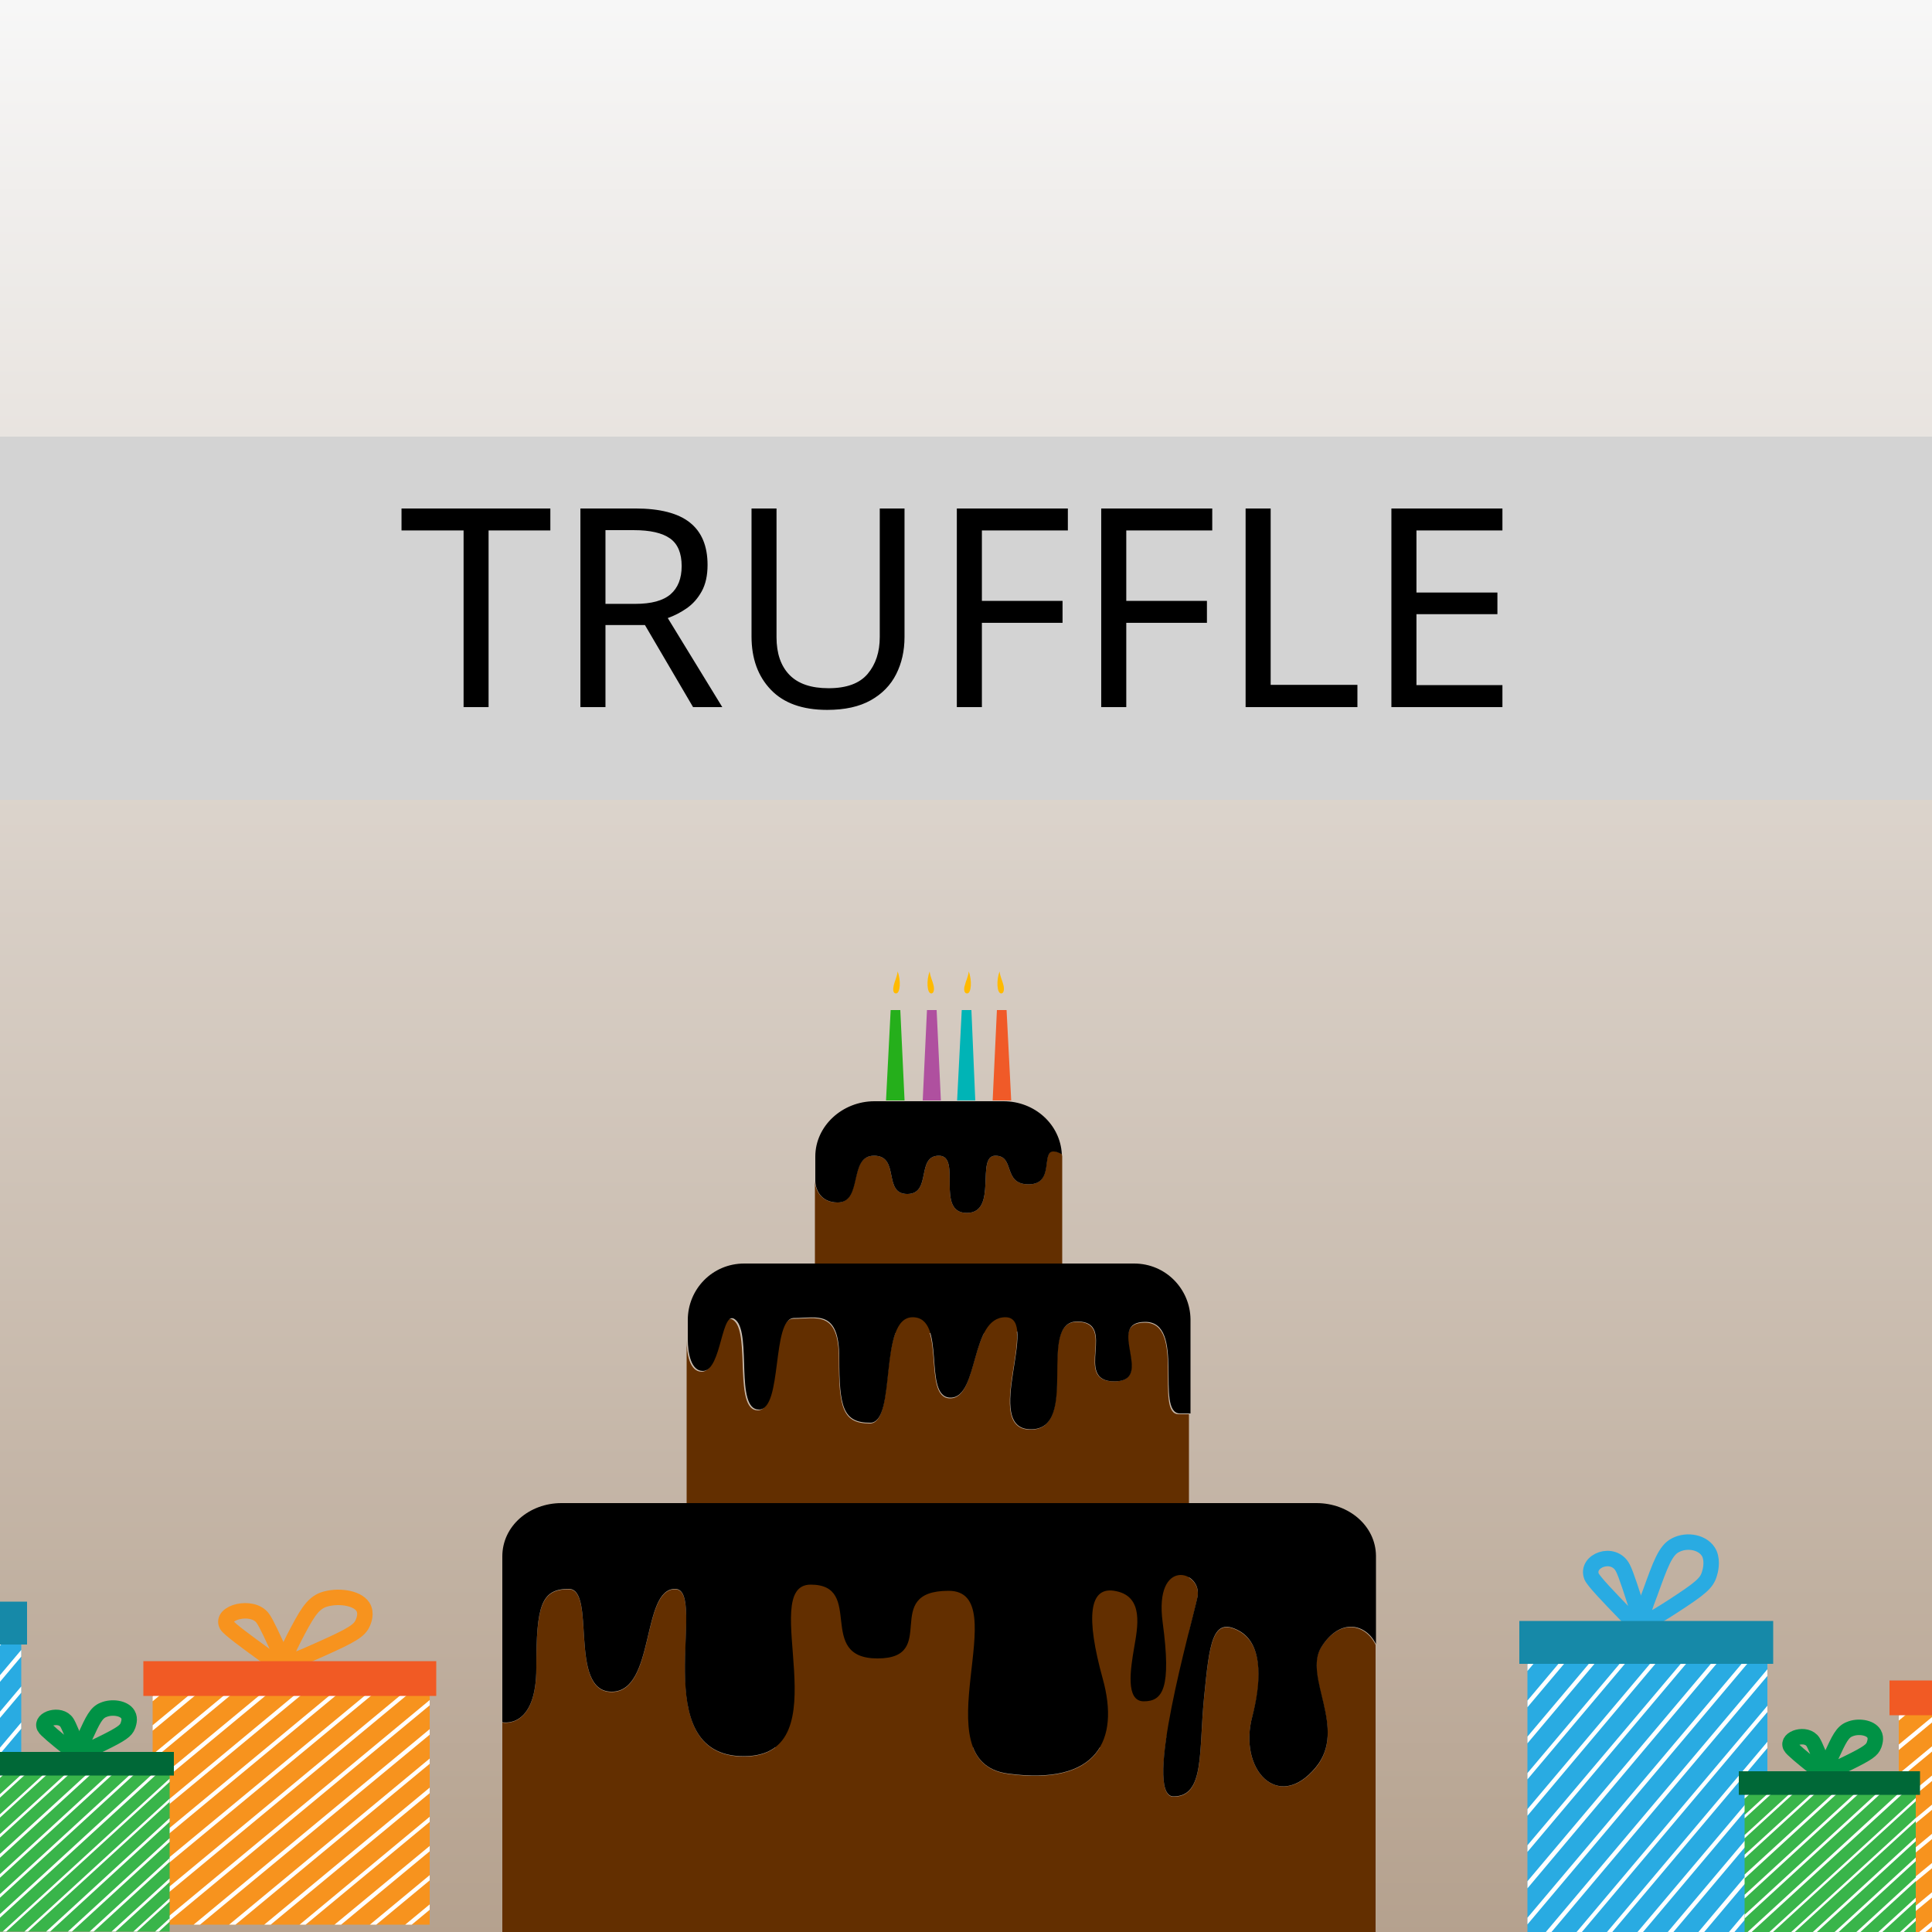
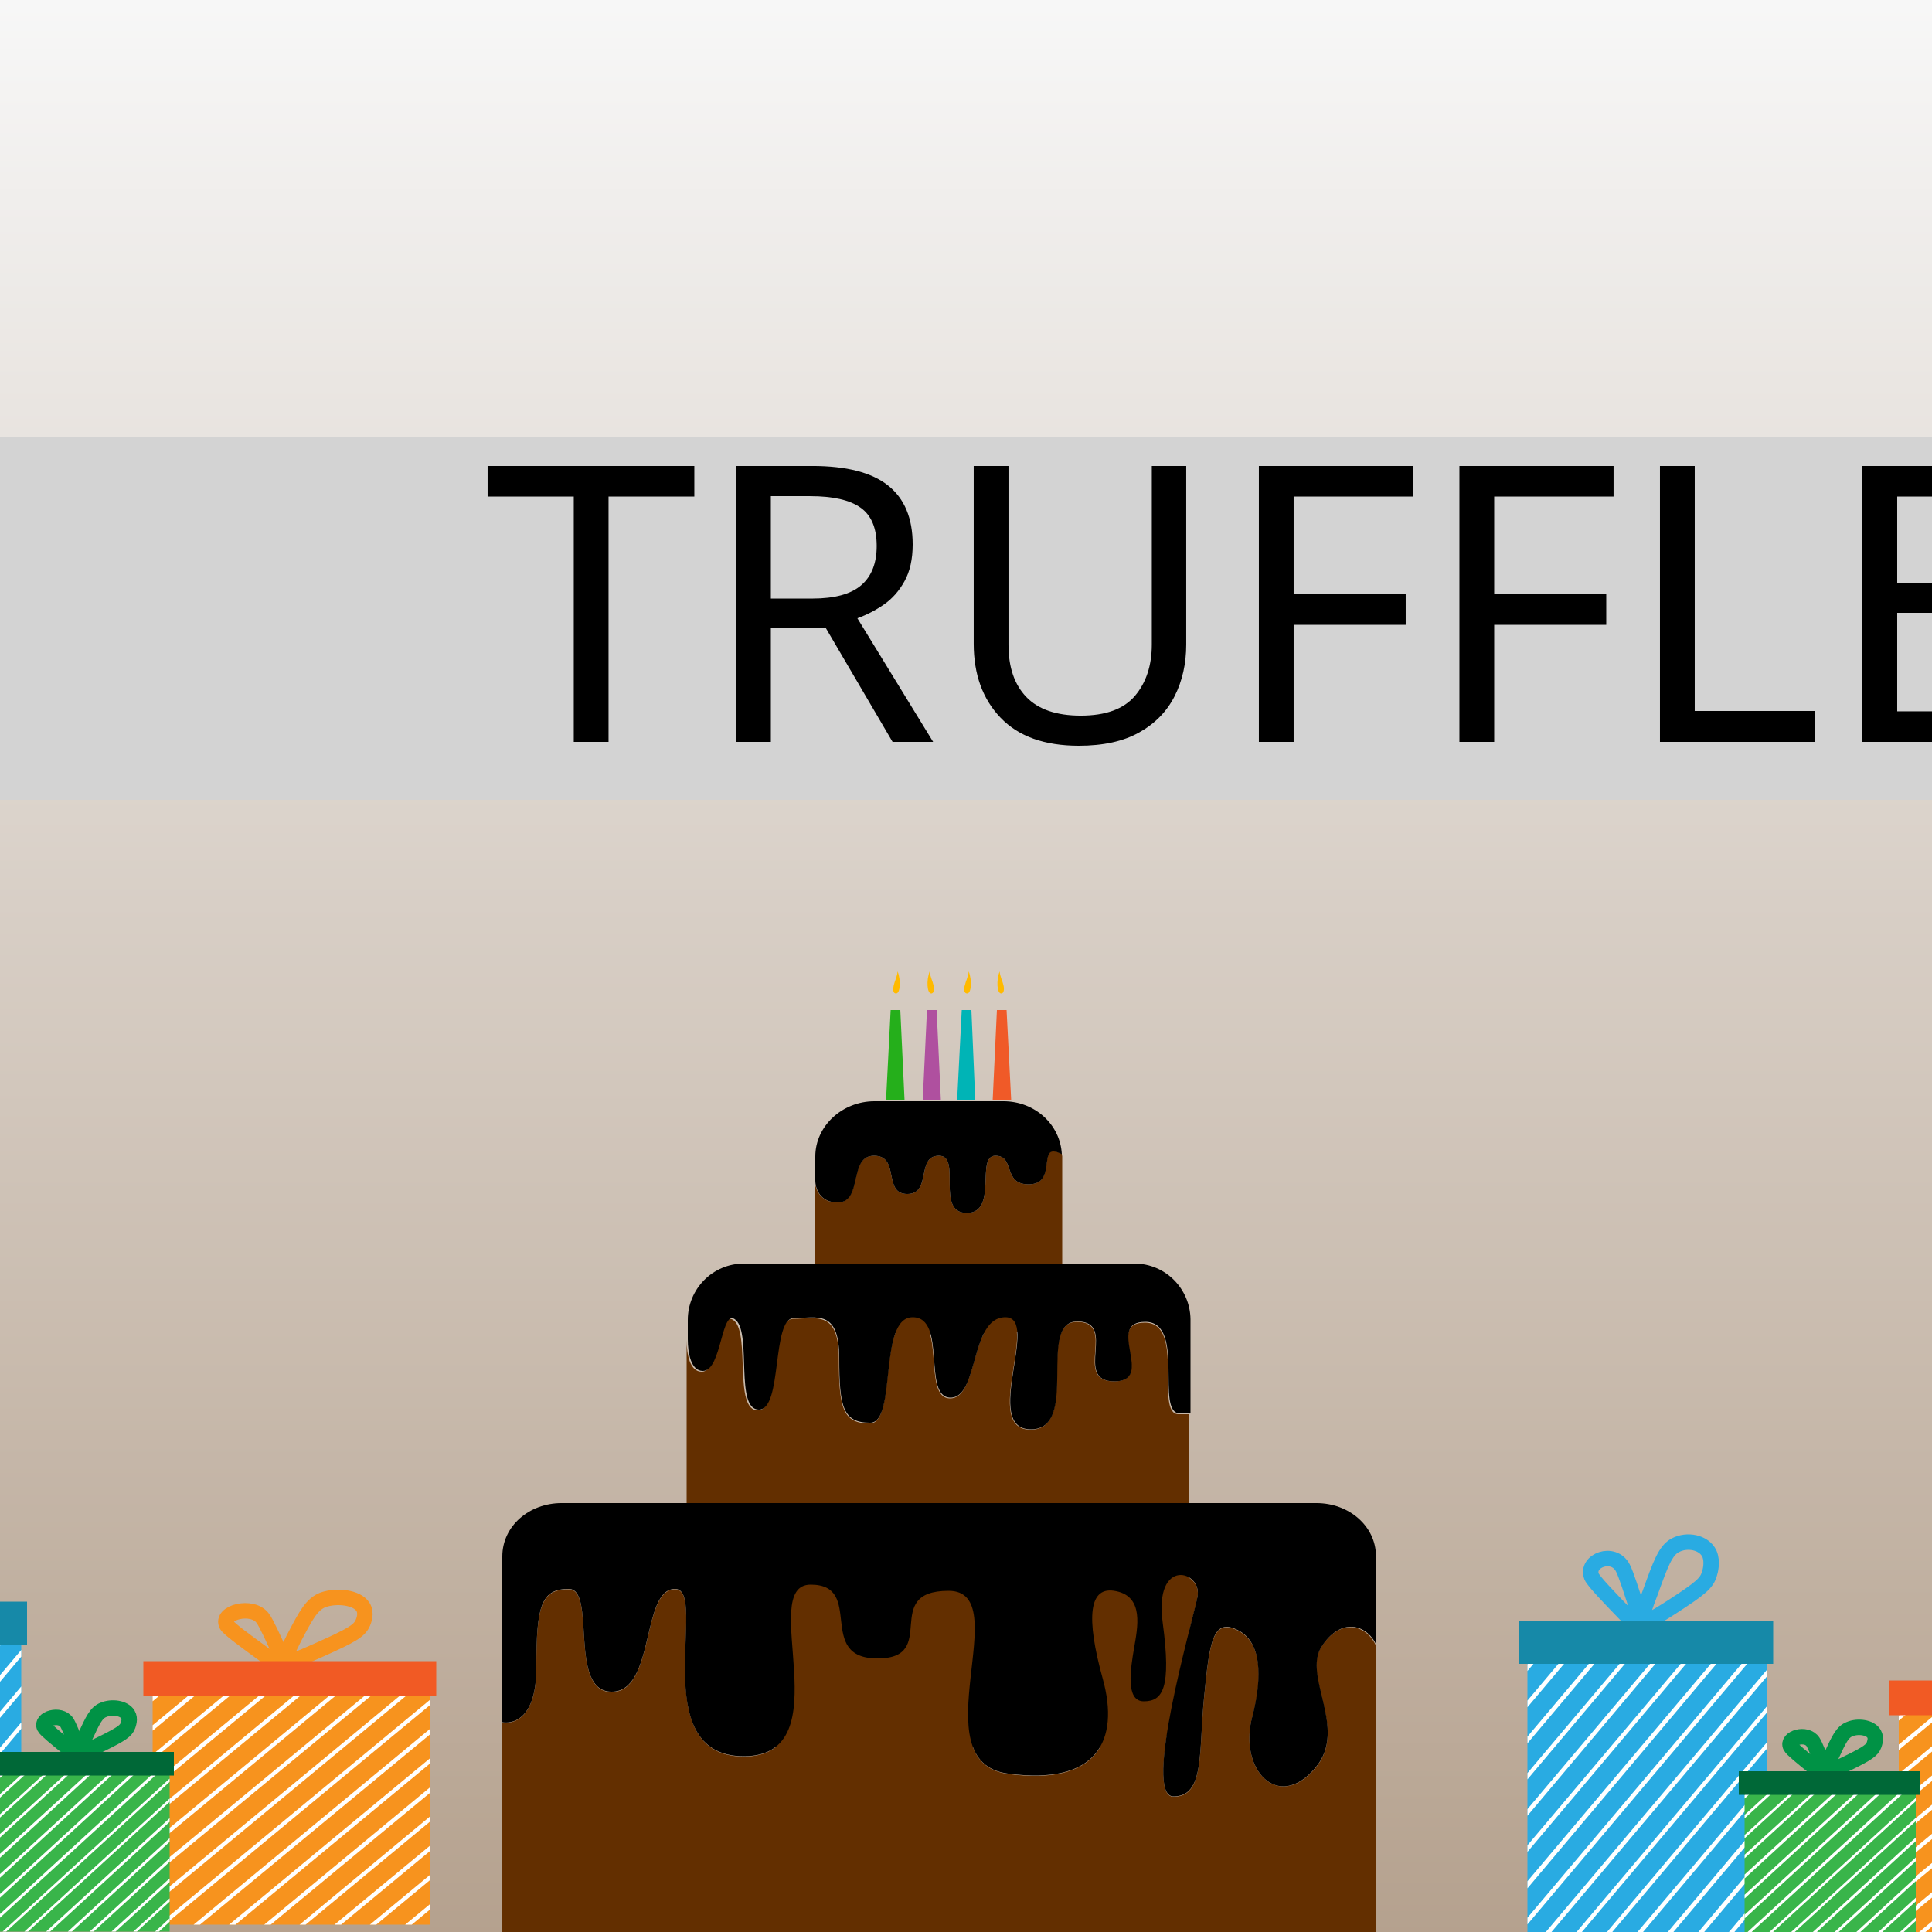
<svg xmlns="http://www.w3.org/2000/svg" xmlns:xlink="http://www.w3.org/1999/xlink" version="1.1" id="Layer_1" x="0px" y="0px" viewBox="0 0 500 500" style="enable-background:new 0 0 500 500;" xml:space="preserve">
  <style type="text/css">
- 	.st0{opacity:0.48;fill:url(#SVGID_1_);}
+ 	.st0{opacity:0.48;fill:url(#SVGID_1_);enable-background:new    ;}
	.st1{fill:#632F00;}
	.st2{fill:#FFBA00;}
	.st3{fill:#25AF1B;}
	.st4{fill:#AF509F;}
	.st5{fill:#00B4B6;}
	.st6{fill:#F05A28;}
	.st7{fill:#29ABE2;}
	.st8{clip-path:url(#SVGID_3_);}
	.st9{fill:#FFFFFF;}
	.st10{fill:none;stroke:#29ABE2;stroke-width:4;stroke-miterlimit:10;}
	.st11{fill:#1689A8;}
	.st12{fill:#F7931E;}
	.st13{clip-path:url(#SVGID_5_);}
	.st14{fill:none;stroke:#F7931E;stroke-width:4;stroke-miterlimit:10;}
	.st15{fill:#F15A24;}
	.st16{fill:#39B54A;}
	.st17{clip-path:url(#SVGID_7_);}
	.st18{fill:none;stroke:#009245;stroke-width:4;stroke-miterlimit:10;}
	.st19{fill:#006837;}
	.st20{clip-path:url(#SVGID_9_);}
	.st21{clip-path:url(#SVGID_11_);}
	.st22{clip-path:url(#SVGID_13_);}
	.st23{fill:#D3D3D3;}
- 	.st24{font-family:'MyriadPro-Regular';}
- 	.st25{font-size:72px;}
+ 	.st24{font-family:'Tw Cen MT Condensed';}
+ 	.st25{font-size:100px;}
</style>
-   <linearGradient id="SVGID_1_" gradientUnits="userSpaceOnUse" x1="250" y1="-1.122407e-008" x2="250" y2="500">
+   <linearGradient id="SVGID_1_" gradientUnits="userSpaceOnUse" x1="250" y1="500" x2="250" y2="-1.122498e-008" gradientTransform="matrix(1 0 0 -1 0 500)">
    <stop offset="0" style="stop-color:#FFFFFF" />
    <stop offset="1" style="stop-color:#754C24" />
  </linearGradient>
  <rect class="st0" width="500" height="500" />
  <g>
    <g>
      <g>
-         <path class="st1" d="M266.2,306.5c-6.8,0-3.4-7.4-8.6-7.4c-5.2,0,0.8,14.8-7.4,14.8c-8.2,0-1.2-14.8-7.2-14.8     c-6,0-1.8,9.9-8.2,9.9c-6.4,0-1.8-9.9-8.6-9.9c-6.8,0-2.9,12.1-9.5,12.1c-4.4,0-5.8-3.5-5.8-5.7V331c0,7.9,7,14,15.3,14h33.4     c8.3,0,15.3-6,15.3-14v-31.7c0-0.2-0.1-0.5-0.1-0.7c-0.8-0.4-1.6-0.7-2.3-0.7C269.4,298,272.9,306.5,266.2,306.5z" />
-       </g>
-       <g>
-         <path d="M259.7,285h-33.4c-8.3,0-15.3,6.4-15.3,14.3v4.3v1.9c0,2.2,1.3,5.7,5.8,5.7c6.6,0,2.7-12.1,9.4-12.1     c6.8,0,2.2,9.9,8.6,9.9c6.4,0,2.2-9.9,8.2-9.9c6,0-1,14.8,7.2,14.8c8.2,0,2.2-14.8,7.4-14.8c5.2,0,1.8,7.4,8.6,7.4     c6.8,0,3.2-8.5,6.4-8.5c0.7,0,1.4,0.3,2.2,0.7C274.4,291,267.8,285,259.7,285z" />
-       </g>
-     </g>
-     <g>
-       <g>
-         <path class="st1" d="M296.3,342.3c-10.6,0,2.8,15.2-8,15.2c-10.8,0,1-15.4-9.6-15.4c-10.6,0,0.8,27.9-12,27.9     c-12.8,0,2.6-28.9-6.6-28.9c-9.2,0-6.8,20.8-14.2,20.8c-7.4,0-0.8-20.8-9.8-20.8c-9,0-4,27.3-11,27.3c-7,0-8-4-8-16.7     c0-12.7-5.8-10.4-11.8-10.4c-6,0-3,23.7-9.2,23.7c-6.2,0-2-19.3-6-23.1c-4-3.8-3.5,13.1-8.5,13.1c-3.1,0-3.9-4.6-3.9-8.2v90.9     c0,7.9,6.2,14.5,14.6,14.5h100.9c8.3,0,14.5-6.6,14.5-14.5V366c0,0-1.5,0-2.7,0C298.7,366,306.9,342.3,296.3,342.3z" />
-       </g>
-       <g>
-         <path d="M293.5,327H192.6c-8.3,0-14.6,6.7-14.6,14.6v1.1v3.9c0,3.5,0.8,8.2,3.9,8.2c5,0,4.7-16.9,8.6-13.1     c4,3.8-0.3,23.1,5.9,23.1c6.2,0,3.2-23.7,9.1-23.7c6,0,11.7-2.3,11.7,10.4c0,12.7,1,16.7,8,16.7c7,0,2-27.3,11-27.3     c9,0,2.4,20.8,9.8,20.8c7.4,0,5-20.8,14.2-20.8c9.2,0-6.2,29,6.6,29c12.8,0,1.4-27.9,12-27.9c10.6,0-1.2,15.5,9.6,15.5     c10.8,0-2.6-15.4,8-15.4c10.6,0,2.4,23.7,9,23.7c1.2,0,2.7,0,2.7,0v-24.4C308,333.7,301.8,327,293.5,327z" />
-       </g>
-     </g>
-     <g>
-       <g>
-         <path class="st1" d="M341.9,426.3c-4.9,7.7,7,21.1-1.4,31.2c-9.7,11.6-20.1,0.4-16.4-13.2c2-7.2,3.5-18.4-3.5-22.2     c-6.9-3.7-7.6,3.3-9,17.4c-1.4,14.1,0.2,25.5-7.9,25.5s4.9-44.8,6.2-51.6c1.4-6.8-11.3-10.5-9,6.6c2.3,17.1,0,20.4-4.9,20.4     c-4.9,0-3.5-8.6-2.5-13.8c0.9-5.3,2.5-13.2-4.6-14.7c-7.2-1.5-7.9,6.8-3.5,22.7c4.4,15.9-1.4,27.6-24.5,24.5     c-23.1-3.1,2.3-47.3-15.4-47.3c-17.7,0-2.2,17.5-18.4,17.5c-16.2,0-3.2-19.1-17.3-19.1c-14.1,0,8.3,44.4-17.3,44.4     s-9-43.3-17.8-43.3c-8.8,0-5.1,26.6-16.4,26.6c-11.3,0-3.9-26.6-11.1-26.6c-7.2,0-8.4,4.4-8.4,20.4c0,16-8.8,14.1-8.8,14.1V500     h226v-74.3C353.5,420.4,346.8,418.6,341.9,426.3z" />
-       </g>
-       <g>
-         <path d="M340.7,389H145.3c-8.3,0-15.3,5.9-15.3,13.8v17v25.9c0,0,8.8,2,8.8-14.1c0-16,1.2-20.4,8.4-20.4     c7.2,0-0.2,26.6,11.1,26.6c11.3,0,7.6-26.6,16.4-26.6c8.8,0-7.9,43.3,17.8,43.3s3.2-44.4,17.3-44.4c14.1,0,1.2,19.1,17.3,19.1     c16.2,0,0.7-17.5,18.4-17.5c17.7,0-7.7,44.3,15.4,47.3c23.1,3.1,28.9-8.6,24.5-24.5c-4.4-15.9-3.7-24.3,3.5-22.7     c7.2,1.5,5.5,9.4,4.6,14.7c-0.9,5.3-2.3,13.8,2.5,13.8c4.9,0,7.2-3.3,4.9-20.4c-2.3-17.1,10.4-13.4,9-6.6     c-1.4,6.8-14.3,51.6-6.2,51.6s6.5-11.4,7.9-25.5c1.4-14.1,2.1-21.1,9-17.4c6.9,3.7,5.4,14.9,3.5,22.2     c-3.7,13.7,6.7,24.9,16.4,13.2c8.4-10.1-3.4-23.5,1.5-31.2c4.9-7.7,11.6-5.9,14.1-0.7v-22.9C356,394.9,349.1,389,340.7,389z" />
+         <path class="st1" d="M266.2,306.5c-6.8,0-3.4-7.4-8.6-7.4c-5.2,0,0.8,14.8-7.4,14.8c-8.2,0-1.2-14.8-7.2-14.8s-1.8,9.9-8.2,9.9     s-1.8-9.9-8.6-9.9s-2.9,12.1-9.5,12.1c-4.4,0-5.8-3.5-5.8-5.7V331c0,7.9,7,14,15.3,14h33.4c8.3,0,15.3-6,15.3-14v-31.7     c0-0.2-0.1-0.5-0.1-0.7c-0.8-0.4-1.6-0.7-2.3-0.7C269.4,298,272.9,306.5,266.2,306.5z" />
+       </g>
+       <g>
+         <path d="M259.7,285h-33.4c-8.3,0-15.3,6.4-15.3,14.3v4.3v1.9c0,2.2,1.3,5.7,5.8,5.7c6.6,0,2.7-12.1,9.4-12.1     c6.8,0,2.2,9.9,8.6,9.9c6.4,0,2.2-9.9,8.2-9.9s-1,14.8,7.2,14.8c8.2,0,2.2-14.8,7.4-14.8c5.2,0,1.8,7.4,8.6,7.4     c6.8,0,3.2-8.5,6.4-8.5c0.7,0,1.4,0.3,2.2,0.7C274.4,291,267.8,285,259.7,285z" />
+       </g>
+     </g>
+     <g>
+       <g>
+         <path class="st1" d="M296.3,342.3c-10.6,0,2.8,15.2-8,15.2s1-15.4-9.6-15.4s0.8,27.9-12,27.9c-12.8,0,2.6-28.9-6.6-28.9     c-9.2,0-6.8,20.8-14.2,20.8s-0.8-20.8-9.8-20.8s-4,27.3-11,27.3s-8-4-8-16.7s-5.8-10.4-11.8-10.4s-3,23.7-9.2,23.7     s-2-19.3-6-23.1c-4-3.8-3.5,13.1-8.5,13.1c-3.1,0-3.9-4.6-3.9-8.2v90.9c0,7.9,6.2,14.5,14.6,14.5h100.9c8.3,0,14.5-6.6,14.5-14.5     V366c0,0-1.5,0-2.7,0C298.7,366,306.9,342.3,296.3,342.3z" />
+       </g>
+       <g>
+         <path d="M293.5,327H192.6c-8.3,0-14.6,6.7-14.6,14.6v1.1v3.9c0,3.5,0.8,8.2,3.9,8.2c5,0,4.7-16.9,8.6-13.1     c4,3.8-0.3,23.1,5.9,23.1s3.2-23.7,9.1-23.7c6,0,11.7-2.3,11.7,10.4c0,12.7,1,16.7,8,16.7s2-27.3,11-27.3s2.4,20.8,9.8,20.8     c7.4,0,5-20.8,14.2-20.8s-6.2,29,6.6,29c12.8,0,1.4-27.9,12-27.9s-1.2,15.5,9.6,15.5c10.8,0-2.6-15.4,8-15.4s2.4,23.7,9,23.7     c1.2,0,2.7,0,2.7,0v-24.4C308,333.7,301.8,327,293.5,327z" />
+       </g>
+     </g>
+     <g>
+       <g>
+         <path class="st1" d="M341.9,426.3c-4.9,7.7,7,21.1-1.4,31.2c-9.7,11.6-20.1,0.4-16.4-13.2c2-7.2,3.5-18.4-3.5-22.2     c-6.9-3.7-7.6,3.3-9,17.4s0.2,25.5-7.9,25.5s4.9-44.8,6.2-51.6c1.4-6.8-11.3-10.5-9,6.6s0,20.4-4.9,20.4s-3.5-8.6-2.5-13.8     c0.9-5.3,2.5-13.2-4.6-14.7c-7.2-1.5-7.9,6.8-3.5,22.7c4.4,15.9-1.4,27.6-24.5,24.5s2.3-47.3-15.4-47.3s-2.2,17.5-18.4,17.5     s-3.2-19.1-17.3-19.1s8.3,44.4-17.3,44.4s-9-43.3-17.8-43.3s-5.1,26.6-16.4,26.6c-11.3,0-3.9-26.6-11.1-26.6     c-7.2,0-8.4,4.4-8.4,20.4s-8.8,14.1-8.8,14.1V500h226v-74.3C353.5,420.4,346.8,418.6,341.9,426.3z" />
+       </g>
+       <g>
+         <path d="M340.7,389H145.3c-8.3,0-15.3,5.9-15.3,13.8v17v25.9c0,0,8.8,2,8.8-14.1c0-16,1.2-20.4,8.4-20.4s-0.2,26.6,11.1,26.6     s7.6-26.6,16.4-26.6c8.8,0-7.9,43.3,17.8,43.3s3.2-44.4,17.3-44.4s1.2,19.1,17.3,19.1c16.2,0,0.7-17.5,18.4-17.5     s-7.7,44.3,15.4,47.3c23.1,3.1,28.9-8.6,24.5-24.5s-3.7-24.3,3.5-22.7c7.2,1.5,5.5,9.4,4.6,14.7c-0.9,5.3-2.3,13.8,2.5,13.8     c4.9,0,7.2-3.3,4.9-20.4c-2.3-17.1,10.4-13.4,9-6.6s-14.3,51.6-6.2,51.6s6.5-11.4,7.9-25.5s2.1-21.1,9-17.4s5.4,14.9,3.5,22.2     c-3.7,13.7,6.7,24.9,16.4,13.2c8.4-10.1-3.4-23.5,1.5-31.2s11.6-5.9,14.1-0.7v-22.9C356,394.9,349.1,389,340.7,389z" />
      </g>
    </g>
    <g>
      <g>
        <path class="st2" d="M231.9,257.1c1.1,0,1.3-3.4,0.4-5.7c-0.1,1.3-0.8,2.6-1,3.6C231.1,255.8,231,257.1,231.9,257.1z" />
        <polygon class="st3" points="229.3,284.8 234.1,284.8 233,261.4 230.5,261.4    " />
      </g>
      <g>
        <path class="st2" d="M241,257.1c-1.1,0-1.3-3.4-0.4-5.7c0.1,1.3,0.8,2.6,1,3.6C241.8,255.8,241.8,257.1,241,257.1z" />
        <polygon class="st4" points="243.5,284.8 238.8,284.8 239.9,261.4 242.4,261.4    " />
      </g>
      <g>
        <path class="st2" d="M250.3,257.1c1.1,0,1.3-3.4,0.4-5.7c-0.1,1.3-0.8,2.6-1,3.6C249.4,255.8,249.4,257.1,250.3,257.1z" />
        <polygon class="st5" points="247.7,284.8 252.4,284.8 251.4,261.4 248.9,261.4    " />
      </g>
      <g>
        <path class="st2" d="M259.1,257.1c-1.1,0-1.3-3.4-0.4-5.7c0.1,1.3,0.8,2.6,1,3.6C259.9,255.8,259.9,257.1,259.1,257.1z" />
        <polygon class="st6" points="261.7,284.8 256.9,284.8 258,261.4 260.5,261.4    " />
      </g>
    </g>
  </g>
  <g>
    <rect x="395.3" y="428.4" class="st7" width="62.1" height="75.6" />
    <g>
      <g>
        <g>
          <g>
            <g>
              <g>
                <g>
                  <g>
                    <g>
                      <g>
                        <g>
                          <g>
-                             <defs>
-                               <rect id="SVGID_2_" x="395.3" y="428.4" width="62.1" height="75.6" />
-                             </defs>
-                             <clipPath id="SVGID_3_">
-                               <use xlink:href="#SVGID_2_" style="overflow:visible;" />
-                             </clipPath>
-                             <g class="st8">
-                               <polygon class="st9" points="424.2,388.8 359.1,466 358.4,465.1 423.5,388               " />
-                               <polygon class="st9" points="428.1,393.5 363.1,470.7 362.4,469.8 427.4,392.6               " />
-                               <polygon class="st9" points="432.1,398.2 367,475.4 366.3,474.5 431.4,397.3               " />
-                               <polygon class="st9" points="436,402.9 371,480 370.2,479.2 435.3,402               " />
-                               <polygon class="st9" points="440,407.5 374.9,484.7 374.2,483.9 439.3,406.7               " />
-                               <polygon class="st9" points="443.9,412.2 378.9,489.4 378.1,488.6 443.2,411.4               " />
-                               <polygon class="st9" points="447.9,416.9 382.8,494.1 382.1,493.2 447.2,416.1               " />
-                               <polygon class="st9" points="451.8,421.6 386.8,498.8 386,497.9 451.1,420.7               " />
-                               <polygon class="st9" points="455.8,426.3 390.7,503.5 390,502.6 455.1,425.4               " />
-                               <polygon class="st9" points="459.7,431 394.7,508.1 393.9,507.3 459,430.1               " />
-                               <polygon class="st9" points="463.7,435.6 398.6,512.8 397.9,512 463,434.8               " />
-                               <polygon class="st9" points="467.6,440.3 402.5,517.5 401.8,516.7 466.9,439.5               " />
-                               <polygon class="st9" points="471.6,445 406.5,522.2 405.8,521.3 470.9,444.2               " />
-                               <polygon class="st9" points="475.5,449.7 410.4,526.9 409.7,526 474.8,448.8               " />
-                               <polygon class="st9" points="479.5,454.4 414.4,531.6 413.7,530.7 478.7,453.5               " />
-                               <polygon class="st9" points="483.4,459.1 418.3,536.2 417.6,535.4 482.7,458.2               " />
-                               <polygon class="st9" points="487.4,463.7 422.3,540.9 421.6,540.1 486.6,462.9               " />
+                             <g>
+                               <defs>
+                                 <rect id="SVGID_2_" x="395.3" y="428.4" width="62.1" height="75.6" />
+                               </defs>
+                               <clipPath id="SVGID_3_">
+                                 <use xlink:href="#SVGID_2_" style="overflow:visible;" />
+                               </clipPath>
+                               <g class="st8">
+                                 <polygon class="st9" points="424.2,388.8 359.1,466 358.4,465.1 423.5,388                " />
+                                 <polygon class="st9" points="428.1,393.5 363.1,470.7 362.4,469.8 427.4,392.6                " />
+                                 <polygon class="st9" points="432.1,398.2 367,475.4 366.3,474.5 431.4,397.3                " />
+                                 <polygon class="st9" points="436,402.9 371,480 370.2,479.2 435.3,402                " />
+                                 <polygon class="st9" points="440,407.5 374.9,484.7 374.2,483.9 439.3,406.7                " />
+                                 <polygon class="st9" points="443.9,412.2 378.9,489.4 378.1,488.6 443.2,411.4                " />
+                                 <polygon class="st9" points="447.9,416.9 382.8,494.1 382.1,493.2 447.2,416.1                " />
+                                 <polygon class="st9" points="451.8,421.6 386.8,498.8 386,497.9 451.1,420.7                " />
+                                 <polygon class="st9" points="455.8,426.3 390.7,503.5 390,502.6 455.1,425.4                " />
+                                 <polygon class="st9" points="459.7,431 394.7,508.1 393.9,507.3 459,430.1                " />
+                                 <polygon class="st9" points="463.7,435.6 398.6,512.8 397.9,512 463,434.8                " />
+                                 <polygon class="st9" points="467.6,440.3 402.5,517.5 401.8,516.7 466.9,439.5                " />
+                                 <polygon class="st9" points="471.6,445 406.5,522.2 405.8,521.3 470.9,444.2                " />
+                                 <polygon class="st9" points="475.5,449.7 410.4,526.9 409.7,526 474.8,448.8                " />
+                                 <polygon class="st9" points="479.5,454.4 414.4,531.6 413.7,530.7 478.7,453.5                " />
+                                 <polygon class="st9" points="483.4,459.1 418.3,536.2 417.6,535.4 482.7,458.2                " />
+                                 <polygon class="st9" points="487.4,463.7 422.3,540.9 421.6,540.1 486.6,462.9                " />
+                               </g>
                            </g>
                          </g>
                        </g>
                      </g>
                    </g>
                  </g>
                </g>
              </g>
            </g>
          </g>
        </g>
      </g>
    </g>
    <path class="st10" d="M425.5,419.3c0.5,0.6,1.7,0.1,7.3-3.5c7.4-4.8,8.9-6.1,9.6-8.5c0.2-0.6,0.9-3.1,0-5.2c-1.4-3-5.8-3.8-8.8-2.2   c-2.6,1.3-3.9,5-6.5,12.2C425.6,416,424.7,418.5,425.5,419.3z" />
    <path class="st10" d="M427.4,425.2c0.7-0.3-14.5-14.8-15.5-17.2c-1.6-4.1,5.7-6.9,8.1-2.2C421.7,409,426.2,425.7,427.4,425.2z" />
    <path class="st11" d="M458.9,430.6h-65.7v-11.1c11.7,0,23.3,0,35,0c10.2,0,20.4,0,30.7,0C458.9,423.2,458.9,426.9,458.9,430.6z" />
  </g>
  <g>
    <rect x="491.4" y="442.1" class="st12" width="71.7" height="61" />
    <g>
      <g>
        <g>
          <g>
            <g>
              <g>
                <g>
                  <g>
                    <g>
                      <g>
                        <g>
                          <g>
-                             <defs>
-                               <rect id="SVGID_4_" x="491.4" y="442.1" width="71.7" height="61" />
-                             </defs>
-                             <clipPath id="SVGID_5_">
-                               <use xlink:href="#SVGID_4_" style="overflow:visible;" />
-                             </clipPath>
-                             <g class="st13">
-                               <polygon class="st9" points="524.8,410.2 449.6,472.4 448.8,471.7 523.9,409.5               " />
-                               <polygon class="st9" points="529.3,413.9 454.2,476.1 453.4,475.5 528.5,413.2               " />
-                               <polygon class="st9" points="533.9,417.7 458.8,479.9 457.9,479.2 533.1,417               " />
-                               <polygon class="st9" points="538.4,421.5 463.3,483.7 462.5,483 537.6,420.8               " />
-                               <polygon class="st9" points="543,425.3 467.9,487.5 467,486.8 542.2,424.6               " />
-                               <polygon class="st9" points="547.6,429 472.4,491.2 471.6,490.6 546.7,428.3               " />
-                               <polygon class="st9" points="552.1,432.8 477,495 476.2,494.3 551.3,432.1               " />
-                               <polygon class="st9" points="556.7,436.6 481.5,498.8 480.7,498.1 555.9,435.9               " />
-                               <polygon class="st9" points="561.2,440.4 486.1,502.6 485.3,501.9 560.4,439.7               " />
-                               <polygon class="st9" points="565.8,444.1 490.7,506.3 489.8,505.7 565,443.4               " />
-                               <polygon class="st9" points="570.4,447.9 495.2,510.1 494.4,509.4 569.5,447.2               " />
-                               <polygon class="st9" points="574.9,451.7 499.8,513.9 499,513.2 574.1,451               " />
-                               <polygon class="st9" points="579.5,455.5 504.3,517.7 503.5,517 578.6,454.8               " />
-                               <polygon class="st9" points="584,459.2 508.9,521.4 508.1,520.8 583.2,458.5               " />
-                               <polygon class="st9" points="588.6,463 513.5,525.2 512.6,524.5 587.8,462.3               " />
-                               <polygon class="st9" points="593.1,466.8 518,529 517.2,528.3 592.3,466.1               " />
-                               <polygon class="st9" points="597.7,470.6 522.6,532.8 521.7,532.1 596.9,469.9               " />
+                             <g>
+                               <defs>
+                                 <rect id="SVGID_4_" x="491.4" y="442.1" width="71.7" height="61" />
+                               </defs>
+                               <clipPath id="SVGID_5_">
+                                 <use xlink:href="#SVGID_4_" style="overflow:visible;" />
+                               </clipPath>
+                               <g class="st13">
+                                 <polygon class="st9" points="524.8,410.2 449.6,472.4 448.8,471.7 523.9,409.5                " />
+                                 <polygon class="st9" points="529.3,413.9 454.2,476.1 453.4,475.5 528.5,413.2                " />
+                                 <polygon class="st9" points="533.9,417.7 458.8,479.9 457.9,479.2 533.1,417                " />
+                                 <polygon class="st9" points="538.4,421.5 463.3,483.7 462.5,483 537.6,420.8                " />
+                                 <polygon class="st9" points="543,425.3 467.9,487.5 467,486.8 542.2,424.6                " />
+                                 <polygon class="st9" points="547.6,429 472.4,491.2 471.6,490.6 546.7,428.3                " />
+                                 <polygon class="st9" points="552.1,432.8 477,495 476.2,494.3 551.3,432.1                " />
+                                 <polygon class="st9" points="556.7,436.6 481.5,498.8 480.7,498.1 555.9,435.9                " />
+                                 <polygon class="st9" points="561.2,440.4 486.1,502.6 485.3,501.9 560.4,439.7                " />
+                                 <polygon class="st9" points="565.8,444.1 490.7,506.3 489.8,505.7 565,443.4                " />
+                                 <polygon class="st9" points="570.4,447.9 495.2,510.1 494.4,509.4 569.5,447.2                " />
+                                 <polygon class="st9" points="574.9,451.7 499.8,513.9 499,513.2 574.1,451                " />
+                                 <polygon class="st9" points="579.5,455.5 504.3,517.7 503.5,517 578.6,454.8                " />
+                                 <polygon class="st9" points="584,459.2 508.9,521.4 508.1,520.8 583.2,458.5                " />
+                                 <polygon class="st9" points="588.6,463 513.5,525.2 512.6,524.5 587.8,462.3                " />
+                                 <polygon class="st9" points="593.1,466.8 518,529 517.2,528.3 592.3,466.1                " />
+                                 <polygon class="st9" points="597.7,470.6 522.6,532.8 521.7,532.1 596.9,469.9                " />
+                               </g>
                            </g>
                          </g>
                        </g>
                      </g>
                    </g>
                  </g>
                </g>
              </g>
            </g>
          </g>
        </g>
      </g>
    </g>
    <path class="st14" d="M526.3,434.7c0.6,0.5,2,0.1,8.4-2.8c8.5-3.8,10.2-4.9,11.1-6.9c0.2-0.5,1.1-2.5,0-4.2   c-1.6-2.4-6.7-3-10.2-1.8c-3,1.1-4.5,4-7.6,9.9C526.4,432.1,525.4,434.1,526.3,434.7z" />
    <path class="st14" d="M528.5,439.5c0.8-0.2-16.8-12-17.9-13.9c-1.8-3.3,6.6-5.5,9.3-1.8C521.9,426.5,527,439.9,528.5,439.5z" />
    <path class="st15" d="M564.8,443.9H489v-9c13.5,0,27,0,40.4,0c11.8,0,23.6,0,35.4,0C564.8,437.9,564.8,440.9,564.8,443.9z" />
  </g>
  <g>
    <rect x="451.5" y="463.2" class="st16" width="44.3" height="41.7" />
    <g>
      <g>
        <g>
          <g>
            <g>
              <g>
                <g>
                  <g>
                    <g>
                      <g>
                        <g>
                          <g>
-                             <defs>
-                               <rect id="SVGID_6_" x="451.5" y="463.2" width="44.3" height="41.7" />
-                             </defs>
-                             <clipPath id="SVGID_7_">
-                               <use xlink:href="#SVGID_6_" style="overflow:visible;" />
-                             </clipPath>
-                             <g class="st17">
-                               <polygon class="st9" points="472.1,441.4 425.7,484 425.2,483.5 471.6,440.9               " />
-                               <polygon class="st9" points="474.9,444 428.5,486.6 428,486.1 474.4,443.5               " />
-                               <polygon class="st9" points="477.7,446.6 431.3,489.1 430.8,488.7 477.2,446.1               " />
-                               <polygon class="st9" points="480.6,449.1 434.1,491.7 433.6,491.3 480.1,448.7               " />
-                               <polygon class="st9" points="483.4,451.7 436.9,494.3 436.4,493.8 482.9,451.3               " />
-                               <polygon class="st9" points="486.2,454.3 439.8,496.9 439.2,496.4 485.7,453.8               " />
-                               <polygon class="st9" points="489,456.9 442.6,499.5 442.1,499 488.5,456.4               " />
-                               <polygon class="st9" points="491.8,459.5 445.4,502.1 444.9,501.6 491.3,459               " />
-                               <polygon class="st9" points="494.7,462.1 448.2,504.7 447.7,504.2 494.1,461.6               " />
-                               <polygon class="st9" points="497.5,464.6 451,507.2 450.5,506.8 497,464.2               " />
-                               <polygon class="st9" points="500.3,467.2 453.8,509.8 453.3,509.4 499.8,466.8               " />
-                               <polygon class="st9" points="503.1,469.8 456.7,512.4 456.2,511.9 502.6,469.3               " />
-                               <polygon class="st9" points="505.9,472.4 459.5,515 459,514.5 505.4,471.9               " />
-                               <polygon class="st9" points="508.7,475 462.3,517.6 461.8,517.1 508.2,474.5               " />
-                               <polygon class="st9" points="511.6,477.6 465.1,520.2 464.6,519.7 511.1,477.1               " />
-                               <polygon class="st9" points="514.4,480.1 467.9,522.7 467.4,522.3 513.9,479.7               " />
-                               <polygon class="st9" points="517.2,482.7 470.8,525.3 470.2,524.9 516.7,482.3               " />
+                             <g>
+                               <defs>
+                                 <rect id="SVGID_6_" x="451.5" y="463.2" width="44.3" height="41.7" />
+                               </defs>
+                               <clipPath id="SVGID_7_">
+                                 <use xlink:href="#SVGID_6_" style="overflow:visible;" />
+                               </clipPath>
+                               <g class="st17">
+                                 <polygon class="st9" points="472.1,441.4 425.7,484 425.2,483.5 471.6,440.9                " />
+                                 <polygon class="st9" points="474.9,444 428.5,486.6 428,486.1 474.4,443.5                " />
+                                 <polygon class="st9" points="477.7,446.6 431.3,489.1 430.8,488.7 477.2,446.1                " />
+                                 <polygon class="st9" points="480.6,449.1 434.1,491.7 433.6,491.3 480.1,448.7                " />
+                                 <polygon class="st9" points="483.4,451.7 436.9,494.3 436.4,493.8 482.9,451.3                " />
+                                 <polygon class="st9" points="486.2,454.3 439.8,496.9 439.2,496.4 485.7,453.8                " />
+                                 <polygon class="st9" points="489,456.9 442.6,499.5 442.1,499 488.5,456.4                " />
+                                 <polygon class="st9" points="491.8,459.5 445.4,502.1 444.9,501.6 491.3,459                " />
+                                 <polygon class="st9" points="494.7,462.1 448.2,504.7 447.7,504.2 494.1,461.6                " />
+                                 <polygon class="st9" points="497.5,464.6 451,507.2 450.5,506.8 497,464.2                " />
+                                 <polygon class="st9" points="500.3,467.2 453.8,509.8 453.3,509.4 499.8,466.8                " />
+                                 <polygon class="st9" points="503.1,469.8 456.7,512.4 456.2,511.9 502.6,469.3                " />
+                                 <polygon class="st9" points="505.9,472.4 459.5,515 459,514.5 505.4,471.9                " />
+                                 <polygon class="st9" points="508.7,475 462.3,517.6 461.8,517.1 508.2,474.5                " />
+                                 <polygon class="st9" points="511.6,477.6 465.1,520.2 464.6,519.7 511.1,477.1                " />
+                                 <polygon class="st9" points="514.4,480.1 467.9,522.7 467.4,522.3 513.9,479.7                " />
+                                 <polygon class="st9" points="517.2,482.7 470.8,525.3 470.2,524.9 516.7,482.3                " />
+                               </g>
                            </g>
                          </g>
                        </g>
                      </g>
                    </g>
                  </g>
                </g>
              </g>
            </g>
          </g>
        </g>
      </g>
    </g>
    <path class="st18" d="M473,458.2c0.4,0.3,1.2,0.1,5.2-1.9c5.3-2.6,6.3-3.4,6.8-4.7c0.1-0.4,0.7-1.7,0-2.9c-1-1.7-4.2-2.1-6.3-1.2   c-1.9,0.7-2.8,2.7-4.7,6.8C473.1,456.4,472.5,457.7,473,458.2z" />
    <path class="st18" d="M474.4,461.5c0.5-0.1-10.4-8.2-11-9.5c-1.1-2.2,4.1-3.8,5.8-1.2C470.3,452.5,473.5,461.8,474.4,461.5z" />
    <path class="st19" d="M496.9,464.5H450v-6.1c8.3,0,16.7,0,25,0c7.3,0,14.6,0,21.9,0C496.9,460.4,496.9,462.4,496.9,464.5z" />
  </g>
  <g>
    <rect x="-56.6" y="423.4" class="st7" width="62.1" height="75.6" />
    <g>
      <g>
        <g>
          <g>
            <g>
              <g>
                <g>
                  <g>
                    <g>
                      <g>
                        <g>
                          <g>
-                             <defs>
-                               <rect id="SVGID_8_" x="-56.6" y="423.4" width="62.1" height="75.6" />
-                             </defs>
-                             <clipPath id="SVGID_9_">
-                               <use xlink:href="#SVGID_8_" style="overflow:visible;" />
-                             </clipPath>
-                             <g class="st20">
-                               <polygon class="st9" points="-27.7,383.8 -92.8,461 -93.5,460.1 -28.4,383               " />
-                               <polygon class="st9" points="-23.8,388.5 -88.8,465.7 -89.5,464.8 -24.5,387.6               " />
-                               <polygon class="st9" points="-19.8,393.2 -84.9,470.4 -85.6,469.5 -20.5,392.3               " />
-                               <polygon class="st9" points="-15.9,397.9 -80.9,475 -81.7,474.2 -16.6,397               " />
-                               <polygon class="st9" points="-11.9,402.5 -77,479.7 -77.7,478.9 -12.6,401.7               " />
-                               <polygon class="st9" points="-8,407.2 -73,484.4 -73.8,483.6 -8.7,406.4               " />
-                               <polygon class="st9" points="-4,411.9 -69.1,489.1 -69.8,488.2 -4.7,411.1               " />
-                               <polygon class="st9" points="-0.1,416.6 -65.1,493.8 -65.9,492.9 -0.8,415.7               " />
-                               <polygon class="st9" points="3.9,421.3 -61.2,498.5 -61.9,497.6 3.2,420.4               " />
-                               <polygon class="st9" points="7.8,426 -57.2,503.1 -58,502.3 7.1,425.1               " />
-                               <polygon class="st9" points="11.8,430.6 -53.3,507.8 -54,507 11.1,429.8               " />
-                               <polygon class="st9" points="15.7,435.3 -49.4,512.5 -50.1,511.7 15,434.5               " />
-                               <polygon class="st9" points="19.7,440 -45.4,517.2 -46.1,516.3 19,439.2               " />
-                               <polygon class="st9" points="23.6,444.7 -41.5,521.9 -42.2,521 22.9,443.8               " />
-                               <polygon class="st9" points="27.6,449.4 -37.5,526.6 -38.2,525.7 26.8,448.5               " />
-                               <polygon class="st9" points="31.5,454.1 -33.6,531.2 -34.3,530.4 30.8,453.2               " />
-                               <polygon class="st9" points="35.5,458.7 -29.6,535.9 -30.3,535.1 34.7,457.9               " />
+                             <g>
+                               <defs>
+                                 <rect id="SVGID_8_" x="-56.6" y="423.4" width="62.1" height="75.6" />
+                               </defs>
+                               <clipPath id="SVGID_9_">
+                                 <use xlink:href="#SVGID_8_" style="overflow:visible;" />
+                               </clipPath>
+                               <g class="st20">
+                                 <polygon class="st9" points="-27.7,383.8 -92.8,461 -93.5,460.1 -28.4,383                " />
+                                 <polygon class="st9" points="-23.8,388.5 -88.8,465.7 -89.5,464.8 -24.5,387.6                " />
+                                 <polygon class="st9" points="-19.8,393.2 -84.9,470.4 -85.6,469.5 -20.5,392.3                " />
+                                 <polygon class="st9" points="-15.9,397.9 -80.9,475 -81.7,474.2 -16.6,397                " />
+                                 <polygon class="st9" points="-11.9,402.5 -77,479.7 -77.7,478.9 -12.6,401.7                " />
+                                 <polygon class="st9" points="-8,407.2 -73,484.4 -73.8,483.6 -8.7,406.4                " />
+                                 <polygon class="st9" points="-4,411.9 -69.1,489.1 -69.8,488.2 -4.7,411.1                " />
+                                 <polygon class="st9" points="-0.1,416.6 -65.1,493.8 -65.9,492.9 -0.8,415.7                " />
+                                 <polygon class="st9" points="3.9,421.3 -61.2,498.5 -61.9,497.6 3.2,420.4                " />
+                                 <polygon class="st9" points="7.8,426 -57.2,503.1 -58,502.3 7.1,425.1                " />
+                                 <polygon class="st9" points="11.8,430.6 -53.3,507.8 -54,507 11.1,429.8                " />
+                                 <polygon class="st9" points="15.7,435.3 -49.4,512.5 -50.1,511.7 15,434.5                " />
+                                 <polygon class="st9" points="19.7,440 -45.4,517.2 -46.1,516.3 19,439.2                " />
+                                 <polygon class="st9" points="23.6,444.7 -41.5,521.9 -42.2,521 22.9,443.8                " />
+                                 <polygon class="st9" points="27.6,449.4 -37.5,526.6 -38.2,525.7 26.8,448.5                " />
+                                 <polygon class="st9" points="31.5,454.1 -33.6,531.2 -34.3,530.4 30.8,453.2                " />
+                                 <polygon class="st9" points="35.5,458.7 -29.6,535.9 -30.3,535.1 34.7,457.9                " />
+                               </g>
                            </g>
                          </g>
                        </g>
                      </g>
                    </g>
                  </g>
                </g>
              </g>
            </g>
          </g>
        </g>
      </g>
    </g>
    <path class="st10" d="M-26.4,414.3c0.5,0.6,1.7,0.1,7.3-3.5c7.4-4.8,8.9-6.1,9.6-8.5c0.2-0.6,0.9-3.1,0-5.2c-1.4-3-5.8-3.8-8.8-2.2   c-2.6,1.3-3.9,5-6.5,12.2C-26.3,411-27.2,413.5-26.4,414.3z" />
    <path class="st10" d="M-24.5,420.2c0.7-0.3-14.5-14.8-15.5-17.2c-1.6-4.1,5.7-6.9,8.1-2.2C-30.2,404-25.7,420.7-24.5,420.2z" />
    <path class="st11" d="M7,425.6h-65.7v-11.1c11.7,0,23.3,0,35,0c10.2,0,20.4,0,30.7,0C7,418.2,7,421.9,7,425.6z" />
  </g>
  <g>
    <rect x="39.5" y="437.1" class="st12" width="71.7" height="61" />
    <g>
      <g>
        <g>
          <g>
            <g>
              <g>
                <g>
                  <g>
                    <g>
                      <g>
                        <g>
                          <g>
-                             <defs>
-                               <rect id="SVGID_10_" x="39.5" y="437.1" width="71.7" height="61" />
-                             </defs>
-                             <clipPath id="SVGID_11_">
-                               <use xlink:href="#SVGID_10_" style="overflow:visible;" />
-                             </clipPath>
-                             <g class="st21">
-                               <polygon class="st9" points="72.9,405.2 -2.3,467.4 -3.1,466.7 72,404.5               " />
-                               <polygon class="st9" points="77.4,408.9 2.3,471.1 1.5,470.5 76.6,408.2               " />
-                               <polygon class="st9" points="82,412.7 6.9,474.9 6,474.2 81.2,412               " />
-                               <polygon class="st9" points="86.5,416.5 11.4,478.7 10.6,478 85.7,415.8               " />
-                               <polygon class="st9" points="91.1,420.3 16,482.5 15.1,481.8 90.3,419.6               " />
-                               <polygon class="st9" points="95.7,424 20.5,486.2 19.7,485.6 94.8,423.3               " />
-                               <polygon class="st9" points="100.2,427.8 25.1,490 24.3,489.3 99.4,427.1               " />
-                               <polygon class="st9" points="104.8,431.6 29.6,493.8 28.8,493.1 104,430.9               " />
-                               <polygon class="st9" points="109.3,435.4 34.2,497.6 33.4,496.9 108.5,434.7               " />
-                               <polygon class="st9" points="113.9,439.1 38.8,501.3 37.9,500.7 113.1,438.4               " />
-                               <polygon class="st9" points="118.5,442.9 43.3,505.1 42.5,504.4 117.6,442.2               " />
-                               <polygon class="st9" points="123,446.7 47.9,508.9 47.1,508.2 122.2,446               " />
-                               <polygon class="st9" points="127.6,450.5 52.4,512.7 51.6,512 126.7,449.8               " />
-                               <polygon class="st9" points="132.1,454.2 57,516.4 56.2,515.8 131.3,453.5               " />
-                               <polygon class="st9" points="136.7,458 61.6,520.2 60.7,519.5 135.9,457.3               " />
-                               <polygon class="st9" points="141.2,461.8 66.1,524 65.3,523.3 140.4,461.1               " />
-                               <polygon class="st9" points="145.8,465.6 70.7,527.8 69.8,527.1 145,464.9               " />
+                             <g>
+                               <defs>
+                                 <rect id="SVGID_10_" x="39.5" y="437.1" width="71.7" height="61" />
+                               </defs>
+                               <clipPath id="SVGID_11_">
+                                 <use xlink:href="#SVGID_10_" style="overflow:visible;" />
+                               </clipPath>
+                               <g class="st21">
+                                 <polygon class="st9" points="72.9,405.2 -2.3,467.4 -3.1,466.7 72,404.5                " />
+                                 <polygon class="st9" points="77.4,408.9 2.3,471.1 1.5,470.5 76.6,408.2                " />
+                                 <polygon class="st9" points="82,412.7 6.9,474.9 6,474.2 81.2,412                " />
+                                 <polygon class="st9" points="86.5,416.5 11.4,478.7 10.6,478 85.7,415.8                " />
+                                 <polygon class="st9" points="91.1,420.3 16,482.5 15.1,481.8 90.3,419.6                " />
+                                 <polygon class="st9" points="95.7,424 20.5,486.2 19.7,485.6 94.8,423.3                " />
+                                 <polygon class="st9" points="100.2,427.8 25.1,490 24.3,489.3 99.4,427.1                " />
+                                 <polygon class="st9" points="104.8,431.6 29.6,493.8 28.8,493.1 104,430.9                " />
+                                 <polygon class="st9" points="109.3,435.4 34.2,497.6 33.4,496.9 108.5,434.7                " />
+                                 <polygon class="st9" points="113.9,439.1 38.8,501.3 37.9,500.7 113.1,438.4                " />
+                                 <polygon class="st9" points="118.5,442.9 43.3,505.1 42.5,504.4 117.6,442.2                " />
+                                 <polygon class="st9" points="123,446.7 47.9,508.9 47.1,508.2 122.2,446                " />
+                                 <polygon class="st9" points="127.6,450.5 52.4,512.7 51.6,512 126.7,449.8                " />
+                                 <polygon class="st9" points="132.1,454.2 57,516.4 56.2,515.8 131.3,453.5                " />
+                                 <polygon class="st9" points="136.7,458 61.6,520.2 60.7,519.5 135.9,457.3                " />
+                                 <polygon class="st9" points="141.2,461.8 66.1,524 65.3,523.3 140.4,461.1                " />
+                                 <polygon class="st9" points="145.8,465.6 70.7,527.8 69.8,527.1 145,464.9                " />
+                               </g>
                            </g>
                          </g>
                        </g>
                      </g>
                    </g>
                  </g>
                </g>
              </g>
            </g>
          </g>
        </g>
      </g>
    </g>
    <path class="st14" d="M74.4,429.7c0.6,0.5,2,0.1,8.4-2.8c8.5-3.8,10.2-4.9,11.1-6.9c0.2-0.5,1.1-2.5,0-4.2c-1.6-2.4-6.7-3-10.2-1.8   c-3,1.1-4.5,4-7.6,9.9C74.5,427.1,73.5,429.1,74.4,429.7z" />
    <path class="st14" d="M76.6,434.5c0.8-0.2-16.8-12-17.9-13.9c-1.8-3.3,6.6-5.5,9.3-1.8C70,421.5,75.1,434.9,76.6,434.5z" />
    <path class="st15" d="M112.9,438.9H37.1v-9c13.5,0,27,0,40.4,0c11.8,0,23.6,0,35.4,0C112.9,432.9,112.9,435.9,112.9,438.9z" />
  </g>
  <g>
    <rect x="-0.4" y="458.2" class="st16" width="44.3" height="41.7" />
    <g>
      <g>
        <g>
          <g>
            <g>
              <g>
                <g>
                  <g>
                    <g>
                      <g>
                        <g>
                          <g>
-                             <defs>
-                               <rect id="SVGID_12_" x="-0.4" y="458.2" width="44.3" height="41.7" />
-                             </defs>
-                             <clipPath id="SVGID_13_">
-                               <use xlink:href="#SVGID_12_" style="overflow:visible;" />
-                             </clipPath>
-                             <g class="st22">
-                               <polygon class="st9" points="20.2,436.4 -26.2,479 -26.7,478.5 19.7,435.9               " />
-                               <polygon class="st9" points="23,439 -23.4,481.6 -23.9,481.1 22.5,438.5               " />
-                               <polygon class="st9" points="25.8,441.6 -20.6,484.1 -21.1,483.7 25.3,441.1               " />
-                               <polygon class="st9" points="28.7,444.1 -17.8,486.7 -18.3,486.3 28.2,443.7               " />
-                               <polygon class="st9" points="31.5,446.7 -15,489.3 -15.5,488.8 31,446.3               " />
-                               <polygon class="st9" points="34.3,449.3 -12.1,491.9 -12.7,491.4 33.8,448.8               " />
-                               <polygon class="st9" points="37.1,451.9 -9.3,494.5 -9.8,494 36.6,451.4               " />
-                               <polygon class="st9" points="39.9,454.5 -6.5,497.1 -7,496.6 39.4,454               " />
-                               <polygon class="st9" points="42.8,457.1 -3.7,499.7 -4.2,499.2 42.2,456.6               " />
-                               <polygon class="st9" points="45.6,459.6 -0.9,502.2 -1.4,501.8 45.1,459.2               " />
-                               <polygon class="st9" points="48.4,462.2 1.9,504.8 1.4,504.4 47.9,461.8               " />
-                               <polygon class="st9" points="51.2,464.8 4.8,507.4 4.3,506.9 50.7,464.3               " />
-                               <polygon class="st9" points="54,467.4 7.6,510 7.1,509.5 53.5,466.9               " />
-                               <polygon class="st9" points="56.8,470 10.4,512.6 9.9,512.1 56.3,469.5               " />
-                               <polygon class="st9" points="59.7,472.6 13.2,515.2 12.7,514.7 59.2,472.1               " />
-                               <polygon class="st9" points="62.5,475.1 16,517.7 15.5,517.3 62,474.7               " />
-                               <polygon class="st9" points="65.3,477.7 18.9,520.3 18.3,519.9 64.8,477.3               " />
+                             <g>
+                               <defs>
+                                 <rect id="SVGID_12_" x="-0.4" y="458.2" width="44.3" height="41.7" />
+                               </defs>
+                               <clipPath id="SVGID_13_">
+                                 <use xlink:href="#SVGID_12_" style="overflow:visible;" />
+                               </clipPath>
+                               <g class="st22">
+                                 <polygon class="st9" points="20.2,436.4 -26.2,479 -26.7,478.5 19.7,435.9                " />
+                                 <polygon class="st9" points="23,439 -23.4,481.6 -23.9,481.1 22.5,438.5                " />
+                                 <polygon class="st9" points="25.8,441.6 -20.6,484.1 -21.1,483.7 25.3,441.1                " />
+                                 <polygon class="st9" points="28.7,444.1 -17.8,486.7 -18.3,486.3 28.2,443.7                " />
+                                 <polygon class="st9" points="31.5,446.7 -15,489.3 -15.5,488.8 31,446.3                " />
+                                 <polygon class="st9" points="34.3,449.3 -12.1,491.9 -12.7,491.4 33.8,448.8                " />
+                                 <polygon class="st9" points="37.1,451.9 -9.3,494.5 -9.8,494 36.6,451.4                " />
+                                 <polygon class="st9" points="39.9,454.5 -6.5,497.1 -7,496.6 39.4,454                " />
+                                 <polygon class="st9" points="42.8,457.1 -3.7,499.7 -4.2,499.2 42.2,456.6                " />
+                                 <polygon class="st9" points="45.6,459.6 -0.9,502.2 -1.4,501.8 45.1,459.2                " />
+                                 <polygon class="st9" points="48.4,462.2 1.9,504.8 1.4,504.4 47.9,461.8                " />
+                                 <polygon class="st9" points="51.2,464.8 4.8,507.4 4.3,506.9 50.7,464.3                " />
+                                 <polygon class="st9" points="54,467.4 7.6,510 7.1,509.5 53.5,466.9                " />
+                                 <polygon class="st9" points="56.8,470 10.4,512.6 9.9,512.1 56.3,469.5                " />
+                                 <polygon class="st9" points="59.7,472.6 13.2,515.2 12.7,514.7 59.2,472.1                " />
+                                 <polygon class="st9" points="62.5,475.1 16,517.7 15.5,517.3 62,474.7                " />
+                                 <polygon class="st9" points="65.3,477.7 18.9,520.3 18.3,519.9 64.8,477.3                " />
+                               </g>
                            </g>
                          </g>
                        </g>
                      </g>
                    </g>
                  </g>
                </g>
              </g>
            </g>
          </g>
        </g>
      </g>
    </g>
    <path class="st18" d="M21.1,453.2c0.4,0.3,1.2,0.1,5.2-1.9c5.3-2.6,6.3-3.4,6.8-4.7c0.1-0.4,0.7-1.7,0-2.9c-1-1.7-4.2-2.1-6.3-1.2   c-1.9,0.7-2.8,2.7-4.7,6.8C21.2,451.4,20.6,452.7,21.1,453.2z" />
    <path class="st18" d="M22.5,456.5c0.5-0.1-10.4-8.2-11-9.5c-1.1-2.2,4.1-3.8,5.8-1.2C18.4,447.5,21.6,456.8,22.5,456.5z" />
    <path class="st19" d="M45,459.5H-1.9v-6.1c8.3,0,16.7,0,25,0c7.3,0,14.6,0,21.9,0C45,455.4,45,457.4,45,459.5z" />
  </g>
-   <rect x="-1.9" y="113" class="st23" width="521.3" height="94" />
-   <text transform="matrix(1 0 0 1 103.194 183)" class="st24 st25">TRUFFLE</text>
+   <rect x="-1.9" y="113" class="st23" width="502.9" height="94" />
+   <text transform="matrix(1 0 0 1 125.194 192)" class="st24 st25">TRUFFLE</text>
</svg>
